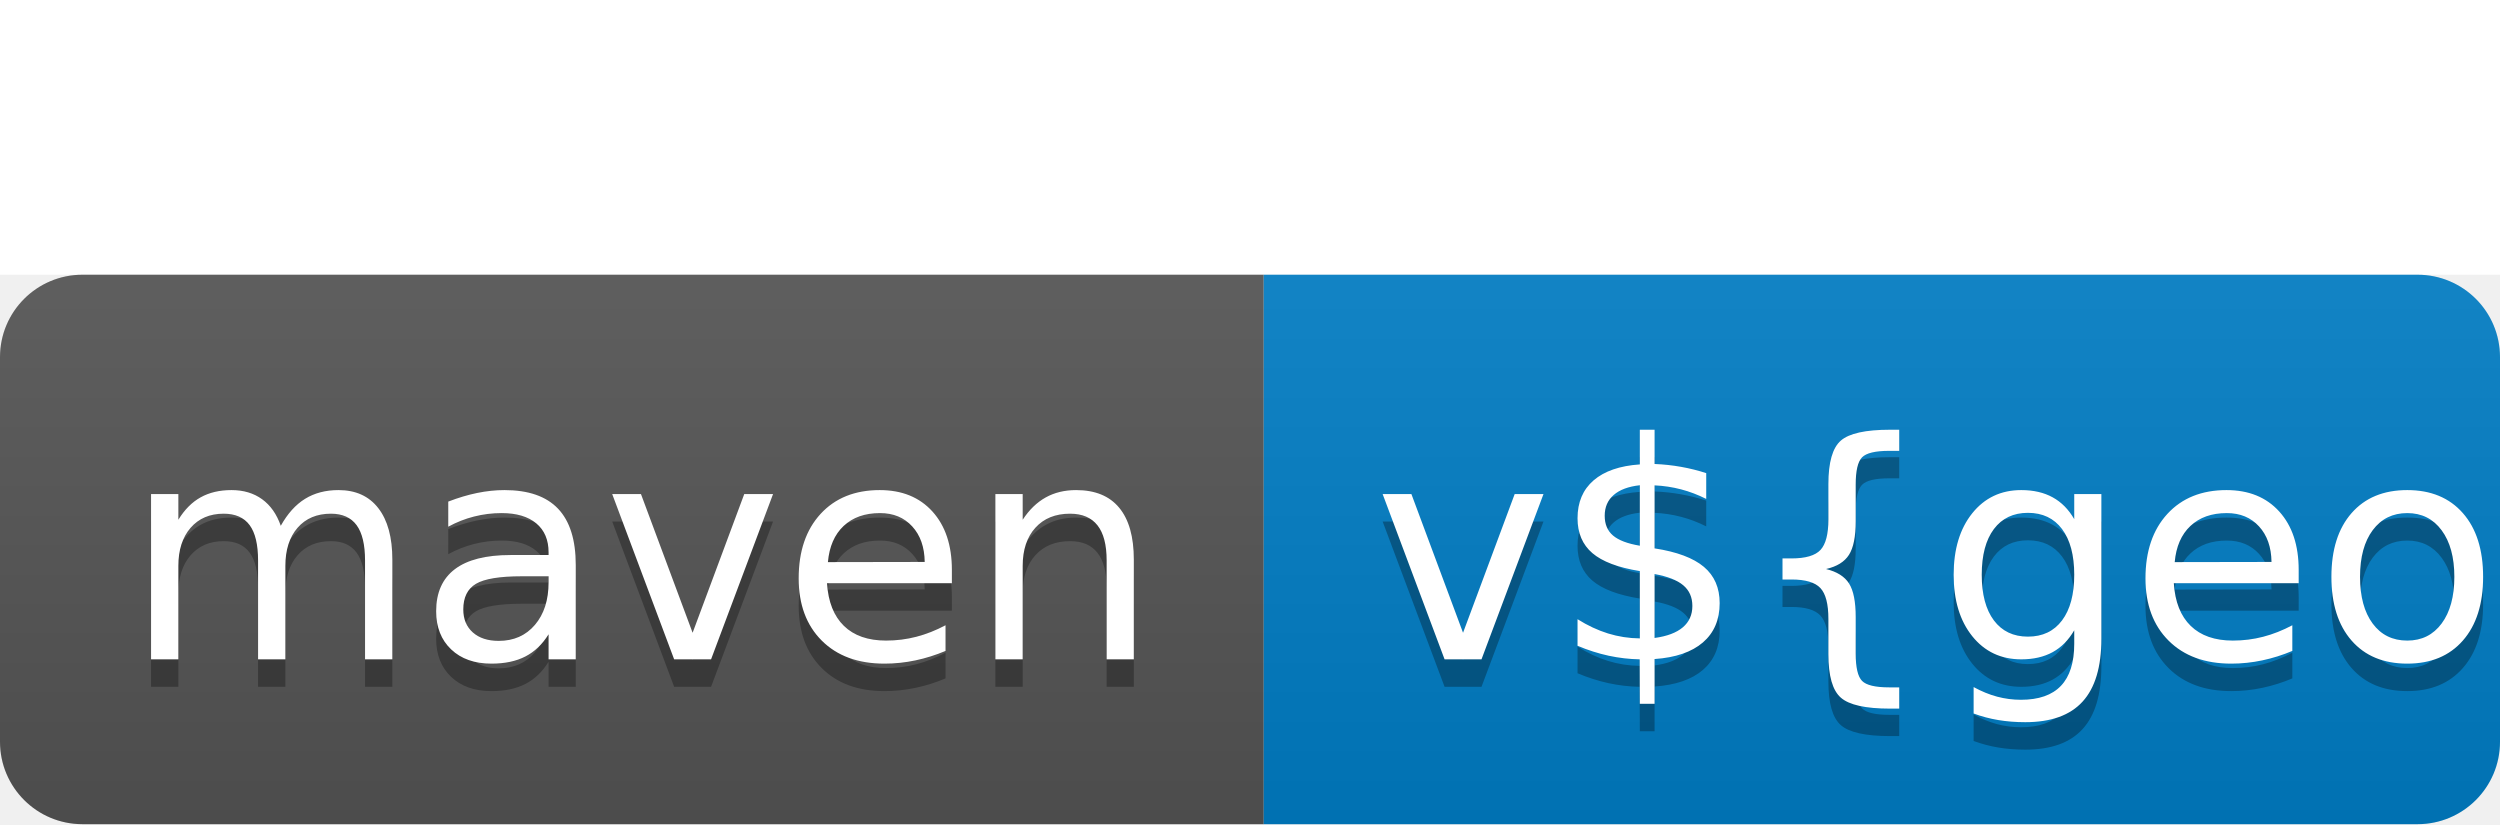
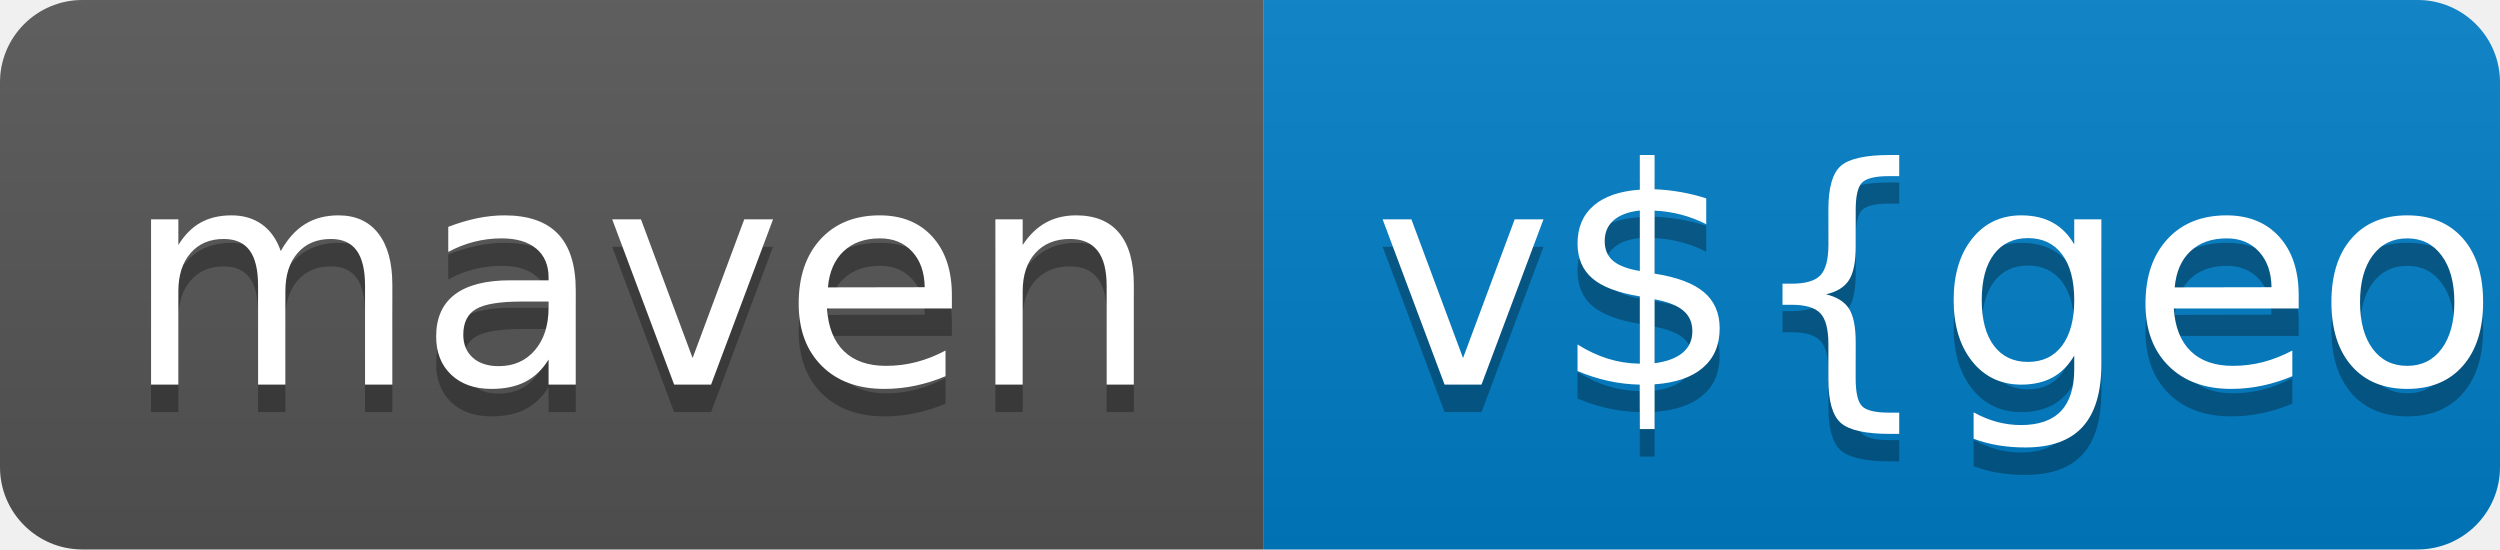
- <svg xmlns="http://www.w3.org/2000/svg" width="91" height="30">
+ <svg xmlns="http://www.w3.org/2000/svg" width="91" height="20">
  <linearGradient id="s" x2="0" y2="100%">
    <stop offset="0" stop-color="#bbb" stop-opacity=".1" />
    <stop offset="1" stop-opacity=".1" />
  </linearGradient>
  <clipPath id="r">
-     <rect y="10" width="91" height="20" rx="3" fill="#fff" />
+     <rect width="91" height="20" rx="3" fill="#fff" />
  </clipPath>
-   <g fill="#fff">
-     <rect width="91" height="10" fill="#FFF" />
-   </g>
  <g clip-path="url(#r)">
-     <rect y="10" width="46" height="20" fill="#555" />
-     <rect y="10" x="46" width="45" height="20" fill="#007ec6" />
-     <rect y="10" width="91" height="20" fill="url(#s)" />
+     <rect width="46" height="20" fill="#555" />
+     <rect x="46" width="45" height="20" fill="#007ec6" />
+     <rect width="91" height="20" fill="url(#s)" />
  </g>
  <g fill="#fff" font-family="Verdana,Geneva,DejaVu Sans,sans-serif" text-rendering="geometricPrecision" font-size="110">
-     <text x="45" y="250" fill="#010101" fill-opacity=".3" transform="scale(.1)" textLength="360">maven</text>
-     <text x="45" y="240" transform="scale(.1)" textLength="360">maven</text>
-     <text x="500" y="250" fill="#010101" fill-opacity=".3" transform="scale(.1)" textLength="350">v${geomesa.release.version}</text>
-     <text x="500" y="240" transform="scale(.1)" textLength="350">v${geomesa.release.version}</text>
+     <text x="45" y="150" fill="#010101" fill-opacity=".3" transform="scale(.1)" textLength="360">maven</text>
+     <text x="45" y="140" transform="scale(.1)" textLength="360">maven</text>
+     <text x="500" y="150" fill="#010101" fill-opacity=".3" transform="scale(.1)" textLength="350">v${geomesa.release.version}</text>
+     <text x="500" y="140" transform="scale(.1)" textLength="350">v${geomesa.release.version}</text>
  </g>
</svg>
